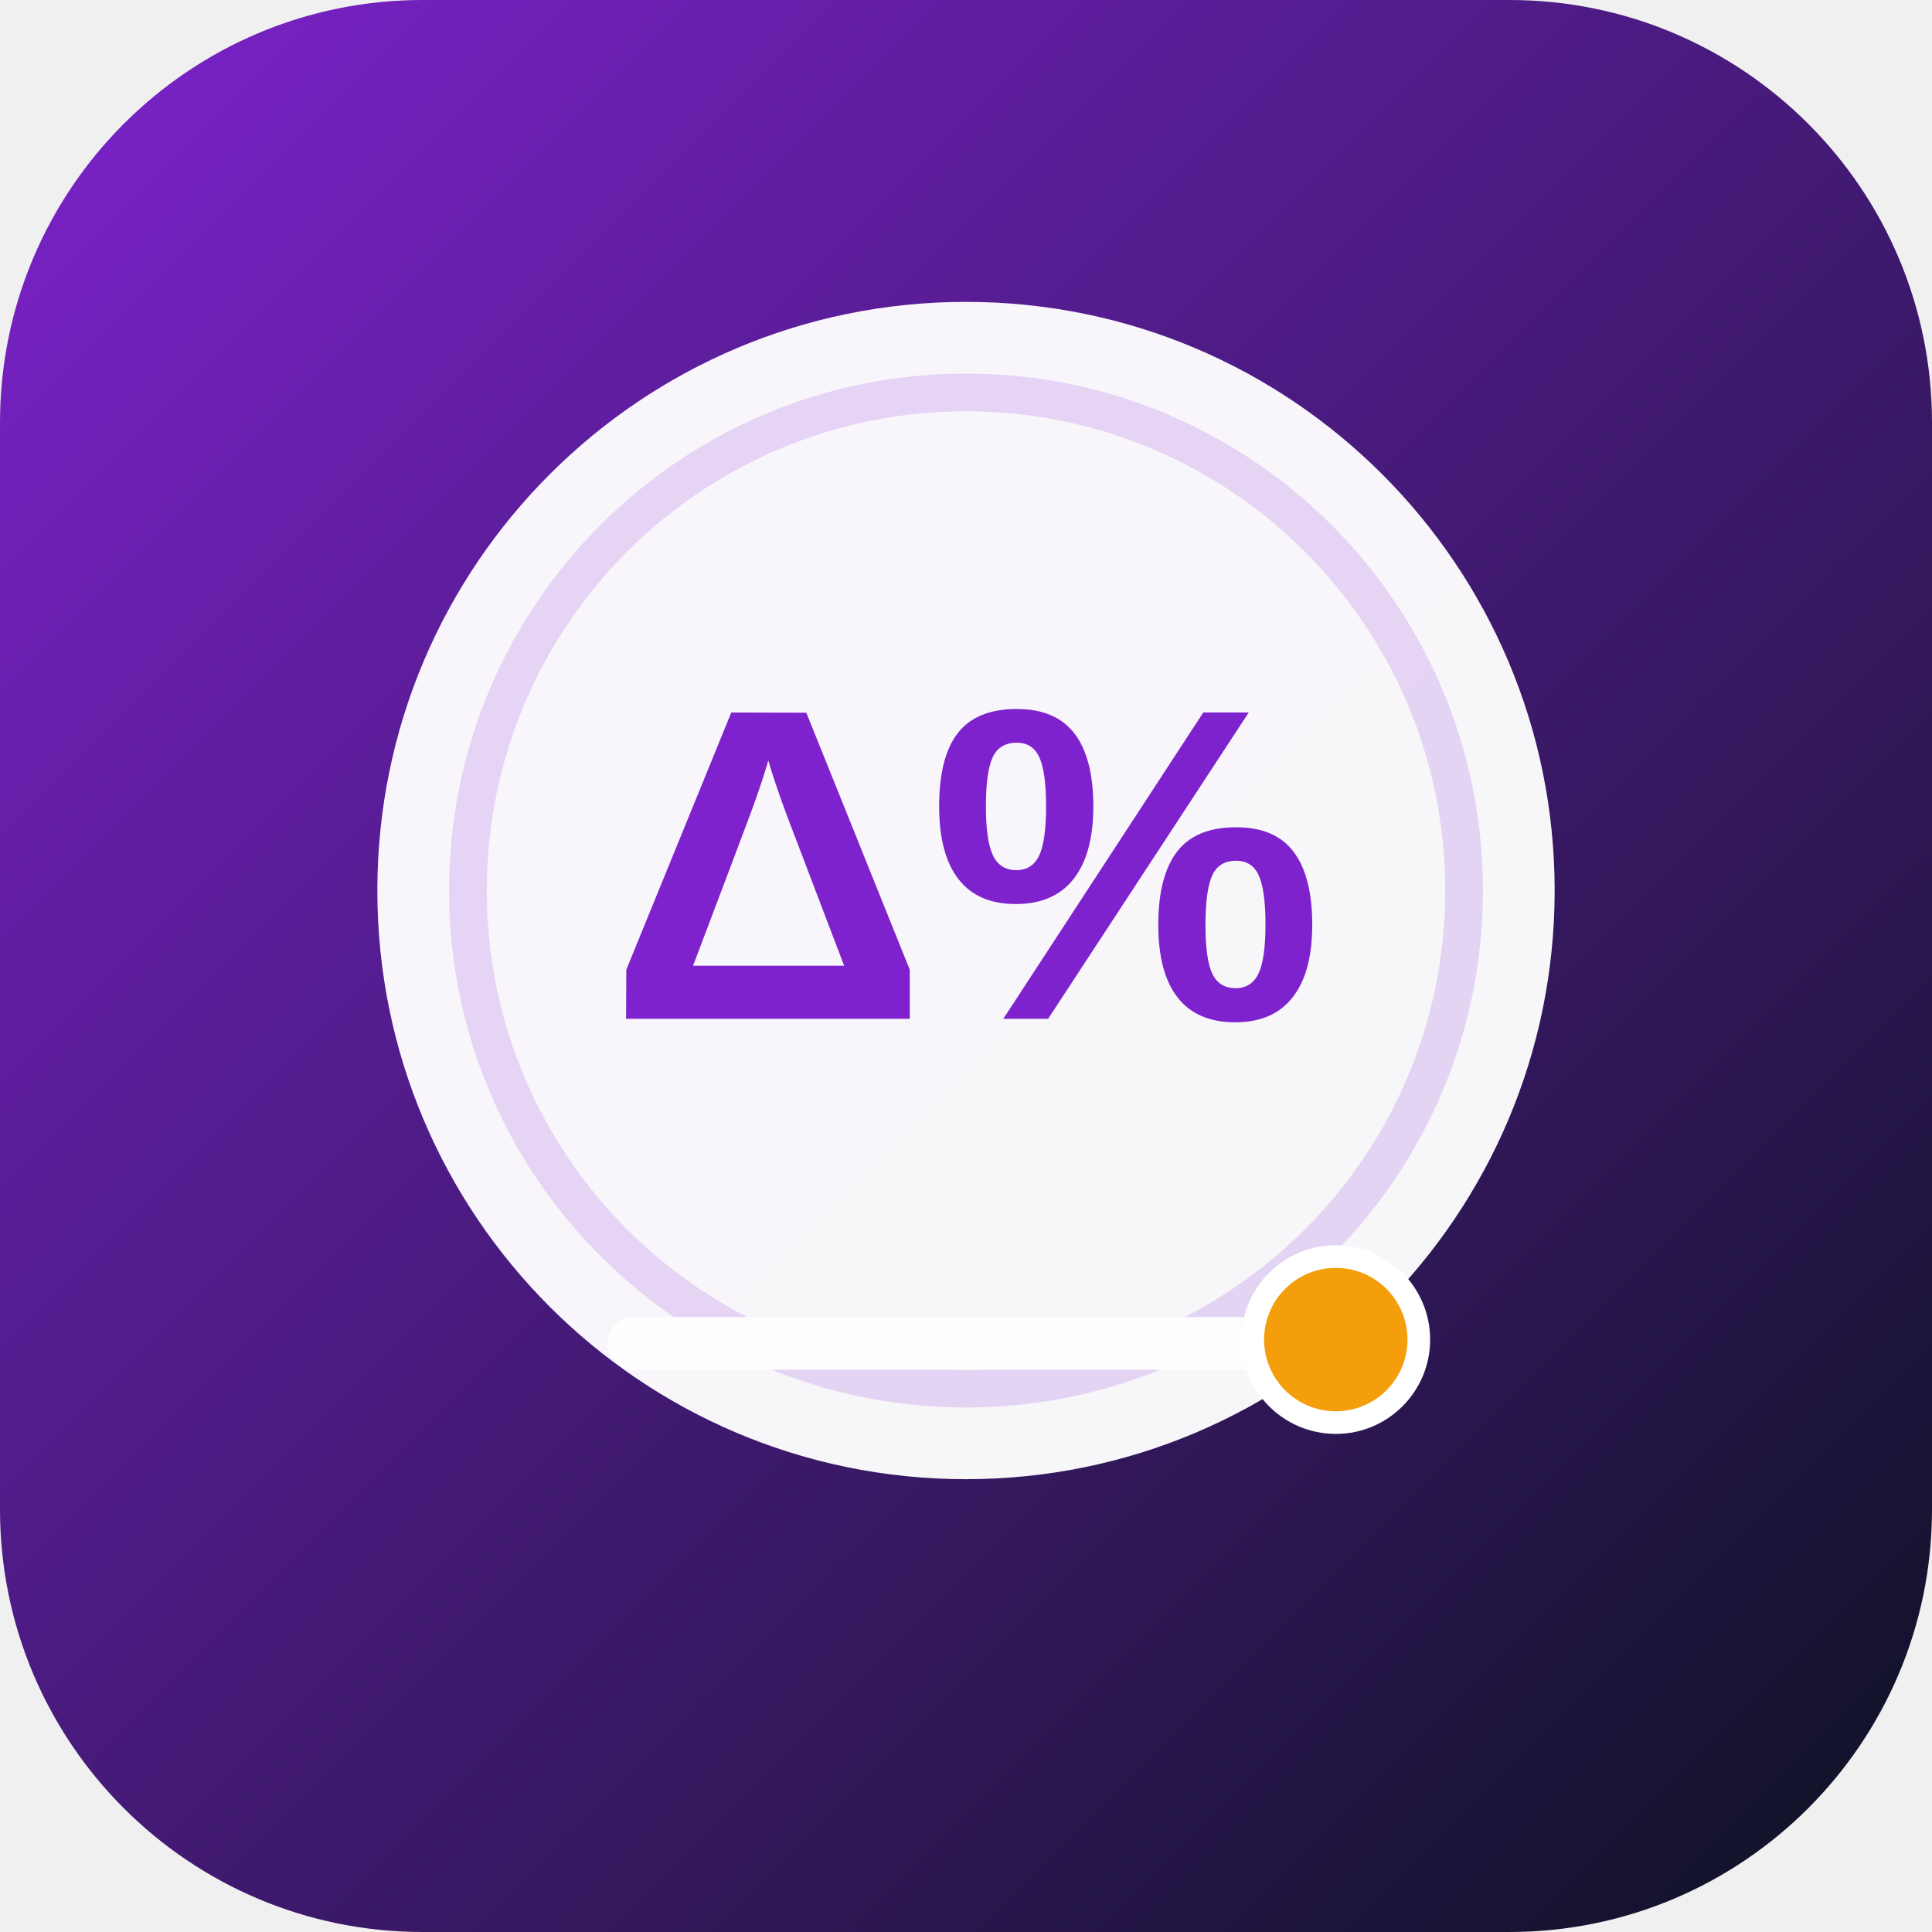
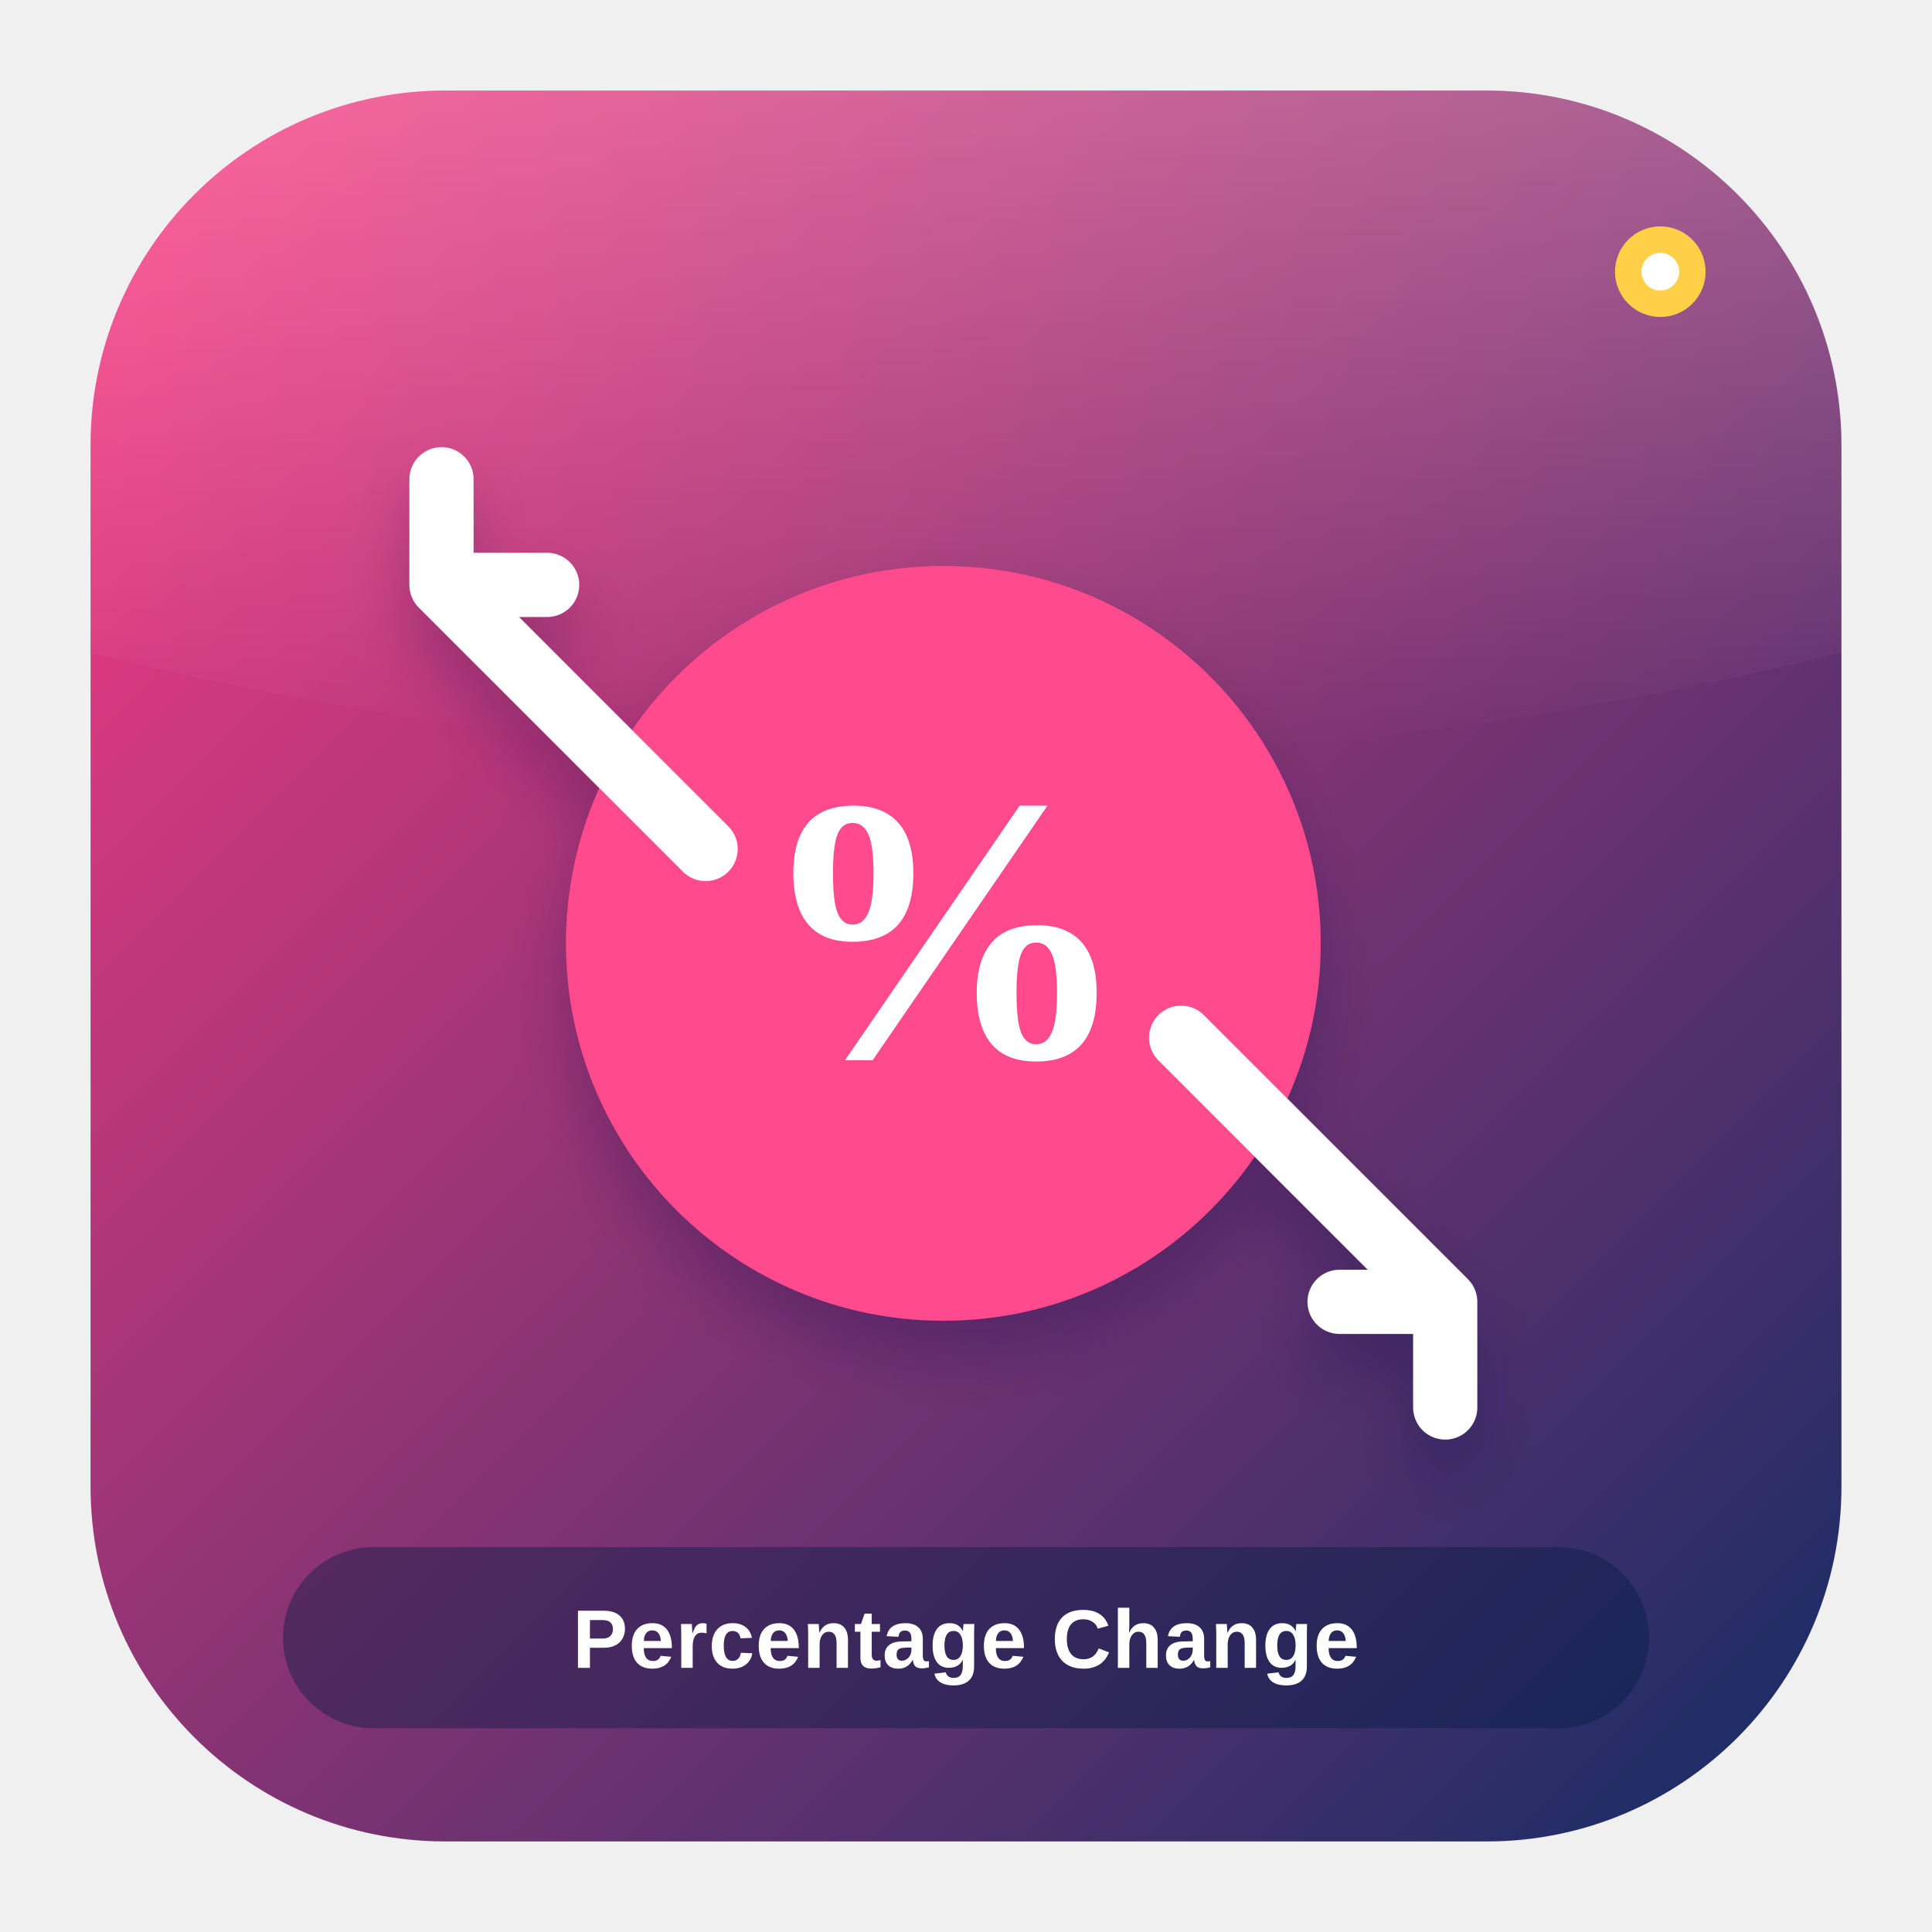
- <svg xmlns="http://www.w3.org/2000/svg" width="512" height="512" viewBox="0 0 512 512" role="img" aria-label="Percentage Change Calculator app icon">
+ <svg xmlns="http://www.w3.org/2000/svg" width="512" height="512" viewBox="0 0 512 512" role="img" aria-labelledby="title desc">
  <defs>
-     <linearGradient id="g" x1="0" y1="0" x2="1" y2="1">
-       <stop offset="0" stop-color="#7e22ce" />
-       <stop offset="1" stop-color="#0b1220" />
+     <linearGradient id="bg" x1="0" y1="0" x2="1" y2="1">
+       <stop offset="0" stop-color="#ff3b83" />
+       <stop offset="1" stop-color="#122c65" />
    </linearGradient>
+     <linearGradient id="shine" x1="0" y1="0" x2="0" y2="1">
+       <stop offset="0" stop-color="#fff" stop-opacity=".22" />
+       <stop offset="1" stop-color="#fff" stop-opacity="0" />
+     </linearGradient>
+     <filter id="shadow" x="-30%" y="-30%" width="160%" height="160%">
+       <feDropShadow dx="0" dy="10" stdDeviation="8" flood-color="#071b43" flood-opacity=".22" />
+     </filter>
  </defs>
-   <rect width="512" height="512" rx="112" fill="url(#g)" />
-   <circle cx="256" cy="236" r="156" fill="#fff" fill-opacity=".96" />
-   <circle cx="256" cy="236" r="132" fill="none" stroke="#7e22ce" stroke-opacity=".16" stroke-width="10" />
-   <text x="256" y="270" text-anchor="middle" font-family="Arial, Helvetica, sans-serif" font-size="118" font-weight="800" fill="#7e22ce">Δ%</text>
-   <path d="M168 356h176" stroke="#fff" stroke-width="14" stroke-linecap="round" opacity=".92" />
-   <circle cx="354" cy="355" r="22" fill="#f59e0b" stroke="#fff" stroke-width="6" />
+   <rect x="24" y="24" width="464" height="464" rx="94" fill="url(#bg)" />
+   <path d="M118 24h276a94 94 0 0 1 94 94v55Q256 230 24 173v-55a94 94 0 0 1 94-94z" fill="url(#shine)" />
+   <g filter="url(#shadow)">
+     <circle cx="250" cy="250" r="100" fill="#ff4b8d" />
+     <text x="250" y="280" font-size="100" font-weight="900" text-anchor="middle" fill="#fff">%</text>
+     <path d="M145 155l-28 0 0-28M117 155l70 70M355 345h28v28M383 345l-70-70" stroke="#fff" stroke-width="17" fill="none" stroke-linecap="round" stroke-linejoin="round" />
+   </g>
+   <rect x="75" y="410" width="362" height="48" rx="24" fill="#071b43" fill-opacity=".42" />
+   <text x="256" y="442" font-family="Arial,Helvetica,sans-serif" font-size="22" font-weight="800" letter-spacing=".2" text-anchor="middle" fill="#fff">Percentage Change</text>
+   <circle cx="440" cy="72" r="12" fill="#ffcf48" />
+   <circle cx="440" cy="72" r="5" fill="#fff" />
</svg>
